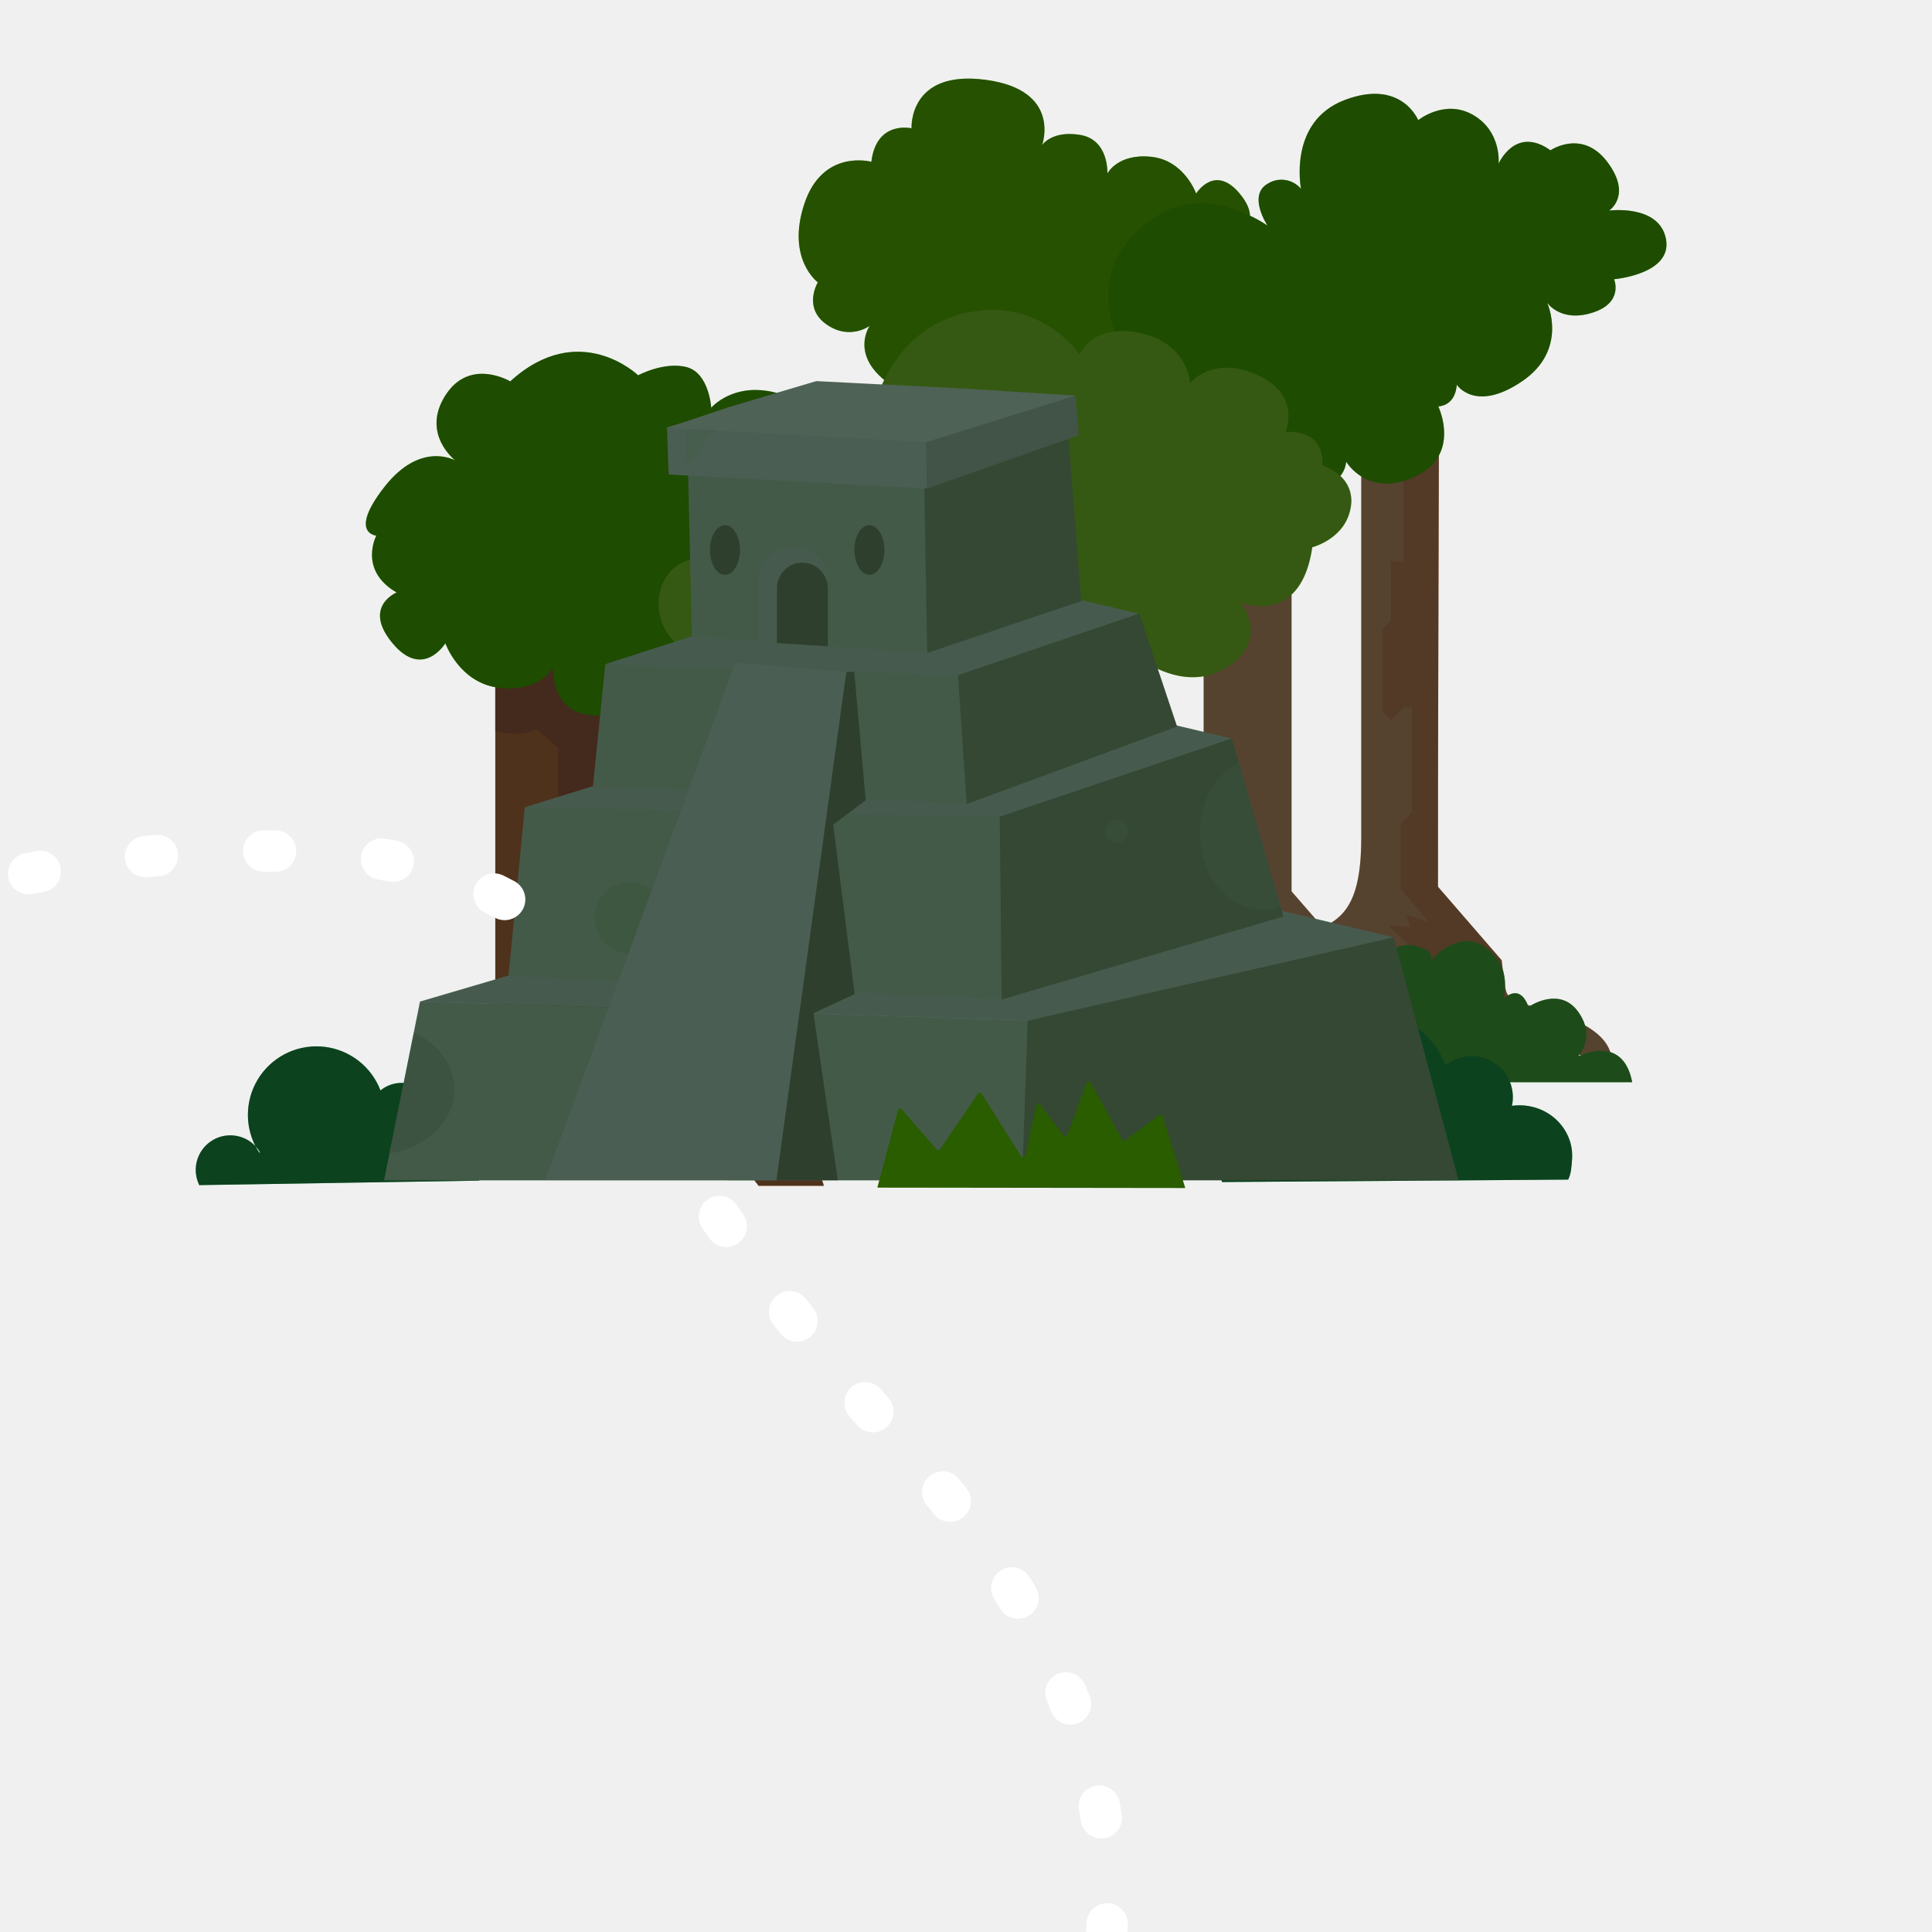
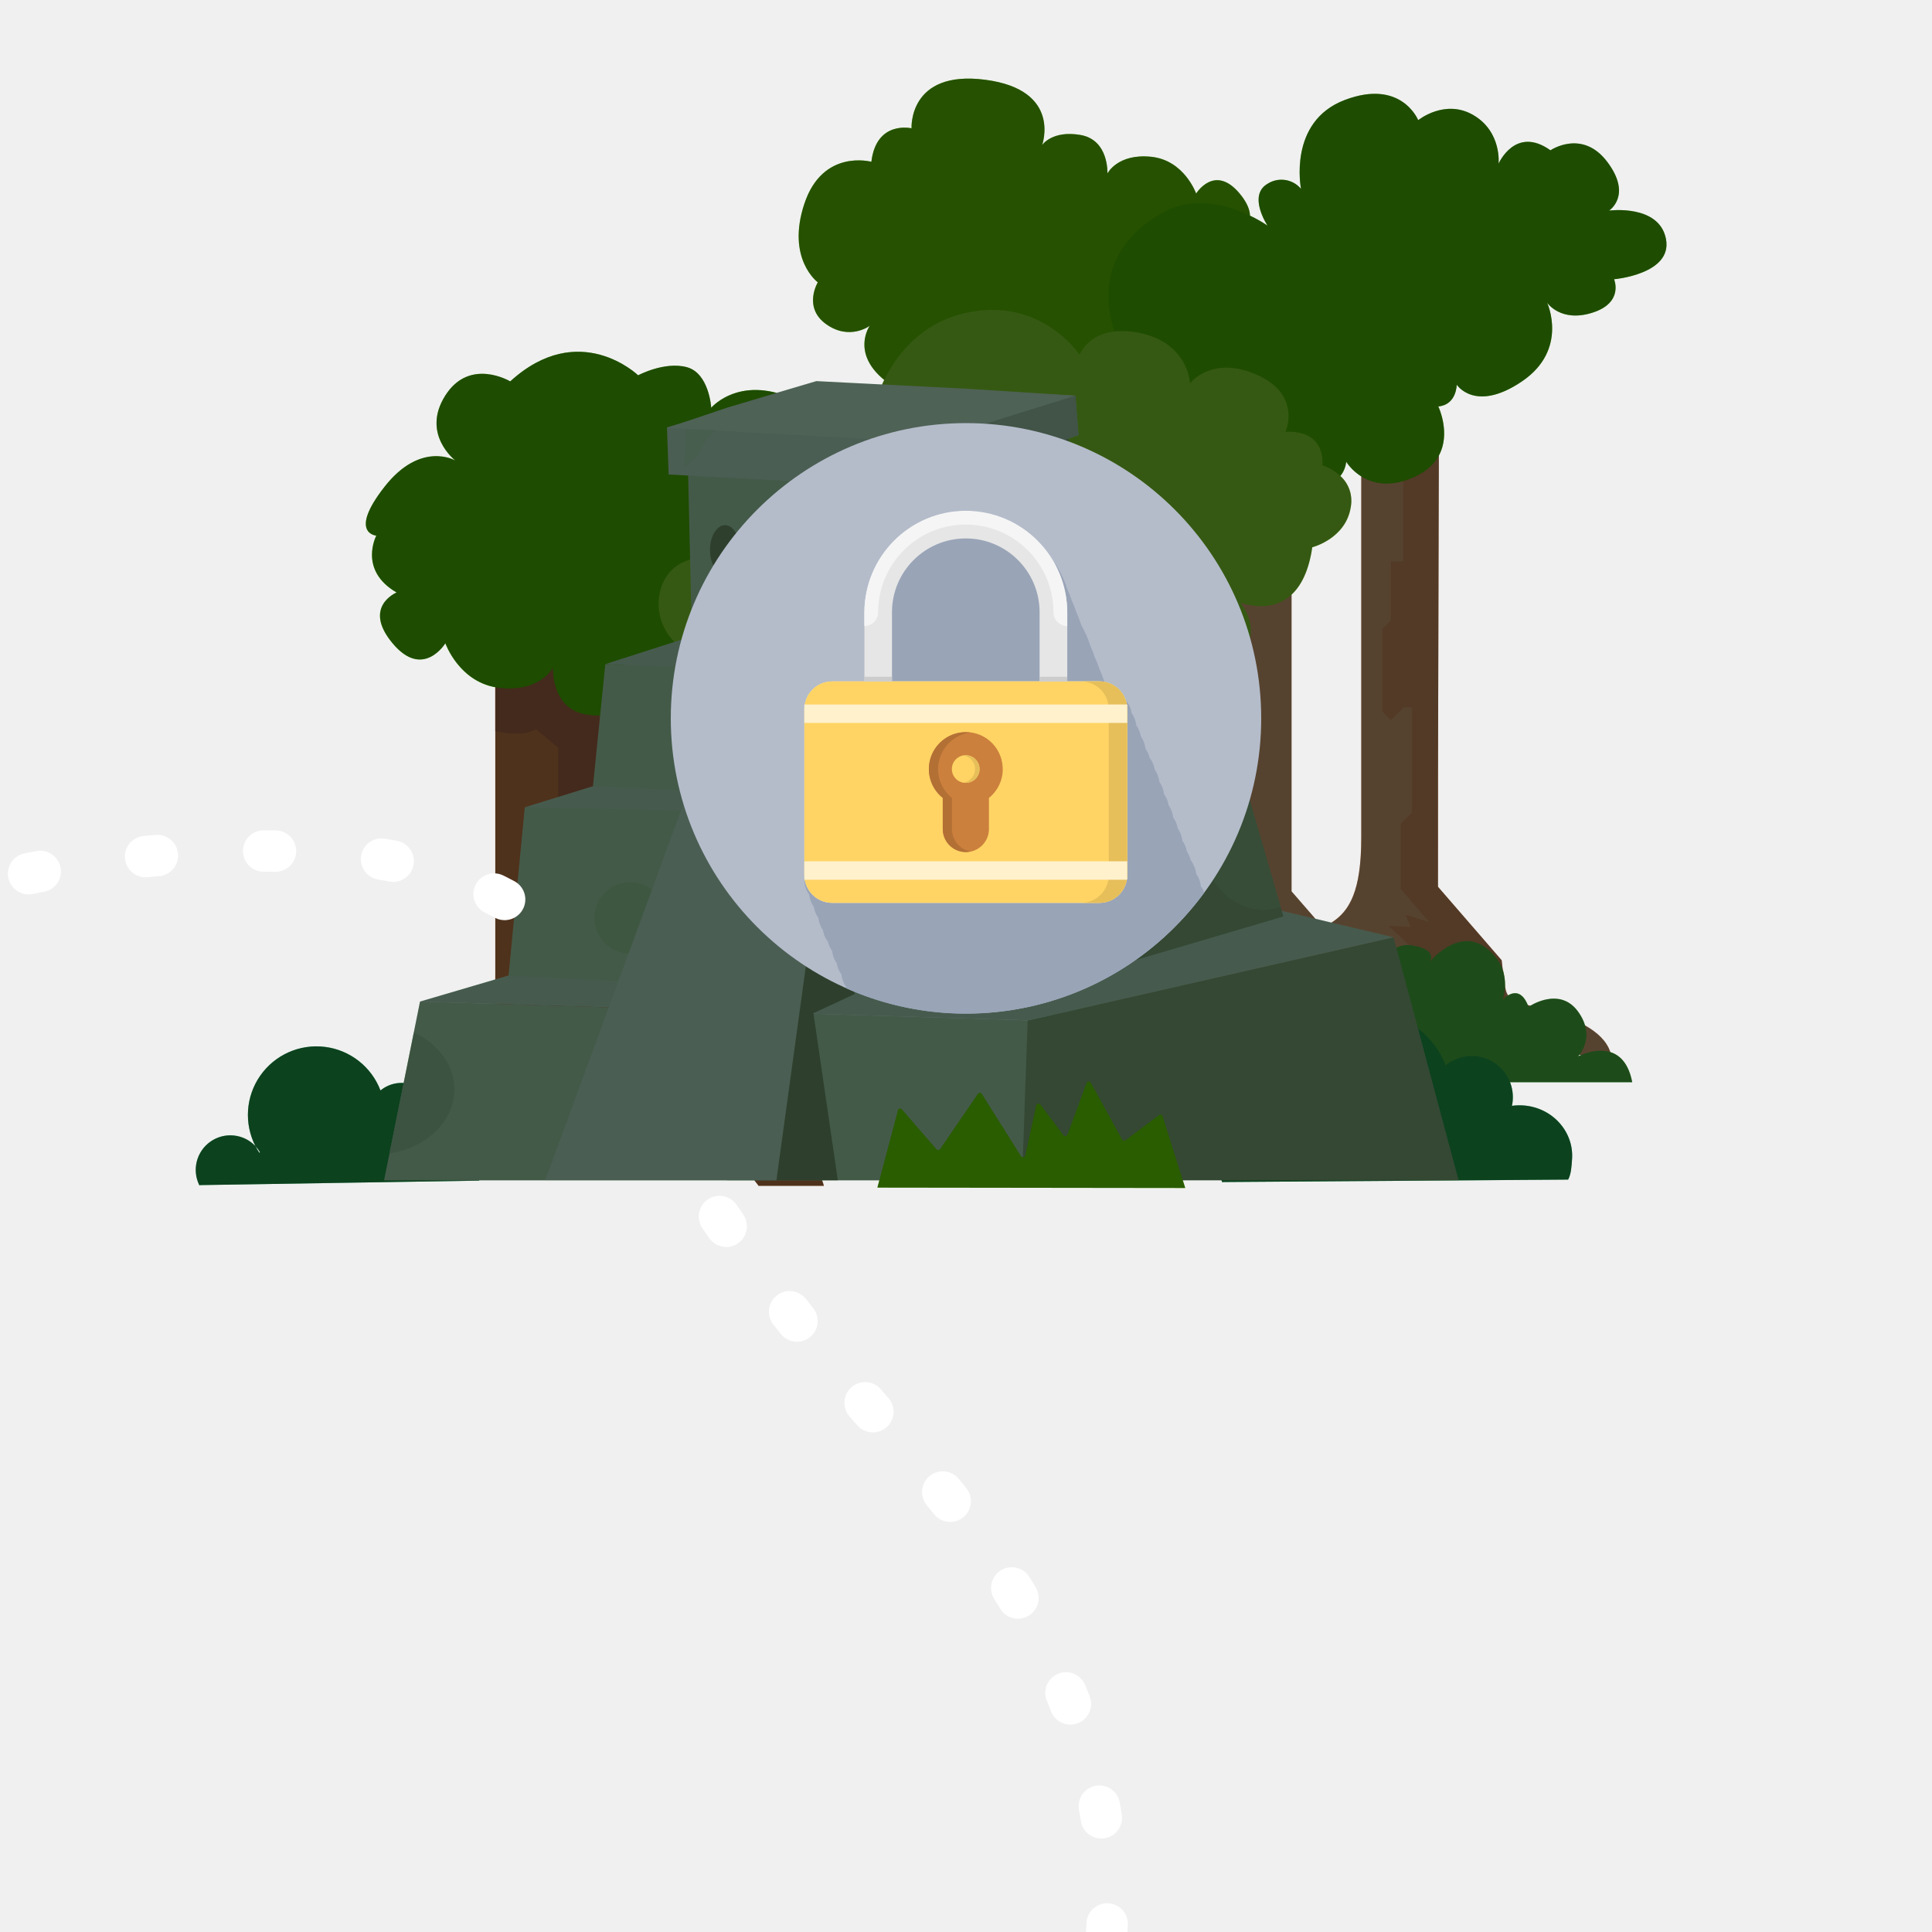
<svg xmlns="http://www.w3.org/2000/svg" width="1000" height="1000" viewBox="0 0 1000 1000">
  <defs>
-     <style>.cls-1{isolation:isolate;}.cls-2{fill:#bd703e;}.cls-3{fill:#a35d3e;}.cls-4{fill:#47a900;}.cls-5{fill:#d09569;}.cls-6{fill:#c58155;}.cls-7{fill:#59b601;}.cls-8{fill:#80c629;}.cls-9{fill:#48a83a;}.cls-10{fill:#1c9343;}.cls-11{fill:#a4c9a1;}.cls-12{fill:#7ea273;}.cls-13{fill:#a9cbac;}.cls-14{fill:#b5d2b7;}.cls-15{fill:#bddbbf;}.cls-16{fill:#6e9064;}.cls-17{fill:#90b991;}.cls-18{fill:#65cd00;}.cls-19{fill:#9cbb9e;}.cls-20{fill:#abd2b0;}.cls-21{fill:#85ac7a;}.cls-22{fill:#96c391;}.cls-23{fill:#6a7273;mix-blend-mode:multiply;}.cls-24{fill:none;stroke:#fff;stroke-linecap:round;stroke-miterlimit:10;stroke-width:21.43px;stroke-dasharray:6.12 55.1;}</style>
+     <style>.cls-1{isolation:isolate;}.cls-2{fill:#bd703e;}.cls-3{fill:#a35d3e;}.cls-4{fill:#47a900;}.cls-5{fill:#d09569;}.cls-6{fill:#c58155;}.cls-7{fill:#59b601;}.cls-8{fill:#80c629;}.cls-9{fill:#48a83a;}.cls-10{fill:#1c9343;}.cls-11{fill:#a4c9a1;}.cls-12{fill:#7ea273;}.cls-13{fill:#a9cbac;}.cls-14{fill:#b5d2b7;}.cls-15{fill:#bddbbf;}.cls-16{fill:#6e9064;}.cls-17{fill:#90b991;}.cls-18{fill:#65cd00;}.cls-19{fill:#9cbb9e;}.cls-20{fill:#abd2b0;}.cls-21{fill:#85ac7a;}.cls-22{fill:#96c391;}.cls-23{fill:#6a7273;mix-blend-mode:multiply;}.cls-24{fill:#b4bcca;}.cls-25{fill:#99a4b7;}.cls-26{fill:#e6e6e6;}.cls-27{fill:#ffd464;}.cls-28{fill:#e6bf5a;}.cls-29{fill:#cc803d;}.cls-30{fill:#b37035;}.cls-31{fill:#f5f5f5;}.cls-32{fill:#fff1cc;}.cls-33{fill:#ccc;}.cls-34{fill:none;stroke:#fff;stroke-linecap:round;stroke-miterlimit:10;stroke-width:21.43px;stroke-dasharray:6.12 55.1;}</style>
  </defs>
  <g class="cls-1">
    <g id="plano_2">
      <path class="cls-2" d="M426.42,613.78H392.63S377,590.4,351,593s-15.57-29.91-32.49-36.4v50.68H186s19.48-48.09,45.48-59.79,24.88-7.79,24.88-62.37V331.42l2.44.14,64.87,3.76h.09V515s18.21,20.8,32.49,37.69-1.29,26,19.51,31.2S422.54,596.89,426.42,613.78Z" />
      <path class="cls-3" d="M325.29,436.78l-1.55.4-34.82,9.16V387l-11.49-9.6c-5.66,3.25-13.7,2.73-21.09,1V336.1l2.44-4.54,5.23-9.71,59.39-1.93.26,15.4.09,5.83Z" />
      <path class="cls-4" d="M194.76,277.26s-9.46,17.87,10.51,29.43c0,0-17.87,7.36-2.1,26.28s27.33,0,27.33,0,7.36,21,28.38,23.12,27.33-10.51,27.33-10.51-1.05,21,16.82,24.17,24.17-6.31,24.17-6.31-12.61,34.68,35.73,41,46.24-30.48,46.24-30.48,22.07,5.26,25.22-21c0,0,30.48,8.41,42-26.28s-8.41-49.4-8.41-49.4,9.46-15.77-5.26-26.28-27.33-1.05-27.33-1.05,14.71-21-17.87-39.94-49.4,1.05-49.4,1.05-1.05-17.87-12.61-21-25.22,4.2-25.22,4.2-30.48-29.43-66.21,3.15c0,0-21-12.61-33.63,7.36s5.26,33.63,5.26,33.63S217.88,227.86,199,252,194.76,277.26,194.76,277.26Z" />
      <path class="cls-5" d="M744.3,199.91V459.76s15.89,18.16,28.37,32.91-1.13,22.69,17,27.23,40.85,11.35,44.25,26.1h-29.5s-13.62-20.42-36.31-18.16-13.62-26.1-28.37-31.77v44.25H624s17-42,39.71-52.2,40.85-6.81,40.85-54.47V196.51Z" />
      <polygon class="cls-6" points="726.3 226.84 726.3 290.56 719.93 290.56 719.93 321.15 715.47 325.61 715.47 368.31 719.93 372.77 726.62 366.08 730.76 366.08 730.76 420.56 725.03 426.3 725.03 460.07 739.68 477.27 727.58 473.45 730.13 479.82 718.66 479.19 746.7 505.31 759.44 535.26 780.47 525.71 777.28 497.03 744.15 458.8 744.78 225.56 726.3 226.84" />
      <path class="cls-5" d="M668.51,163.73V461.38s18.2,20.8,32.5,37.69-1.3,26,19.5,31.2,46.79,13,50.69,29.9H737.4s-15.6-23.4-41.59-20.8-15.6-29.9-32.5-36.39v50.69H530.73s19.5-48.09,45.49-59.79S623,486.08,623,431.49V159.83Z" />
      <path class="cls-7" d="M648.59,146.11s7.8-14.73-8.67-24.26c0,0,14.73-6.07,1.73-21.66s-22.53,0-22.53,0-6.07-17.33-23.4-19.06-22.53,8.67-22.53,8.67.87-17.33-13.86-19.93-19.93,5.2-19.93,5.2,10.4-28.6-29.46-33.79-38.13,25.13-38.13,25.13-18.2-4.33-20.8,17.33c0,0-25.13-6.93-34.66,21.66s6.93,40.73,6.93,40.73-7.8,13,4.33,21.66,22.53.87,22.53.87S438,186,464.88,201.57s40.73-.87,40.73-.87.87,14.73,10.4,17.33,20.8-3.47,20.8-3.47,25.13,24.26,54.59-2.6c0,0,17.33,10.4,27.73-6.07s-4.33-27.73-4.33-27.73,14.73,8.67,30.33-11.26S648.59,146.11,648.59,146.11Z" />
      <path class="cls-4" d="M600.61,110.73c25.71-15.33,55.46,6.07,55.46,6.07s-10.4-15.6,0-21.66a13.27,13.27,0,0,1,17.33,2.6s-6.93-34.66,22.53-45.93,38.13,10.4,38.13,10.4,13.86-11.26,28.6-2.6,13,25.13,13,25.13,8.67-19.93,26.86-6.93c0,0,16.46-11.26,29.46,6.07s.87,25.13.87,25.13,26-3.47,29.46,14.73-26.86,20.8-26.86,20.8,5.2,12.13-11.26,17.33-23.4-5.2-23.4-5.2,11.26,24.26-13,40.73S754,199.11,754,199.11s0,10.4-9.53,11.26c0,0,12.13,25.13-12.13,36.39S696.8,239,696.8,239s-.87,11.26-11.26,10.4-7.8-10.4-7.8-10.4-14.73,13.86-32.93-1.73-11.26-32.93-11.26-32.93-7.8,12.13-22.53.87c0,0-7.8,13.86-21.66,5.2S580.68,180,580.68,180,555.55,137.59,600.61,110.73Z" />
      <path class="cls-8" d="M679.24,283.26s17.33-4.33,19.93-20.8-14.73-21.66-14.73-21.66,2.6-18.2-19.06-17.33c0,0,8.67-19.06-14.73-29.46S616,198.34,616,198.34s-.87-20.8-26-26-31.2,11.26-31.2,11.26-19.93-30.33-58.92-21.66-47.66,49.39-47.66,49.39-6.93-6.07-20.8,8.67-2.6,31.2-2.6,31.2-10.4,0-11.26,8.67,8.67,11.26,8.67,11.26-15.6,6.07-8.67,25.13c0,0-16.46-13-39,1.73,0,0-6.07-15.6-25.13-6.93s-18.2,45.06,14.73,50.26c0,0-18.2,12.13-9.53,30.33,0,0-12.13,27.73,22.53,38.13s48.53-9.53,48.53-9.53,32.93,33.79,68.46,2.6c0,0,7.8,10.4,18.2,2.6s.87-15.6.87-15.6,59.79,13.86,73.66-48.53c0,0,23.4,18.2,45.06,3.47S642,311.85,642,311.85,673.17,324.85,679.24,283.26Z" />
      <path class="cls-9" d="M844.85,560.17H676.51s-3.66-19.52,15.86-22c0,0-6.1-14.64,0-25.62s23.18-11,23.18-11S718,487,731.4,489.42s8.54,8.54,8.54,8.54,14.64-18.3,29.28-7.32,8.54,26.84,8.54,26.84,8.54-9.76,13.42,3.66c0,0,15.86-11,25.62,2.44s0,23.18,0,23.18S840,534.55,844.85,560.17Z" />
    </g>
    <g id="plano1">
      <path class="cls-10" d="M230,581.27a22.74,22.74,0,0,0-5.21.14,14.2,14.2,0,0,0,.33-2.15,17.28,17.28,0,0,0-28.17-14.85,35.48,35.48,0,1,0-64.72,28.84,17.89,17.89,0,0,0-29,20.3l.57-.23-.15.08L248,611.09a15.57,15.57,0,0,0,2.05-6.93C251,592.56,242,582.32,230,581.27Zm-97.75,12a17.82,17.82,0,0,1,2.38,3.18l-.41.2A27.91,27.91,0,0,1,132.23,593.27Z" />
      <path class="cls-10" d="M789,572.22a28,28,0,0,0-6.42.17,17.51,17.51,0,0,0,.41-2.65,21.3,21.3,0,0,0-34.72-18.31A43.74,43.74,0,1,0,668.48,587a22.06,22.06,0,0,0-35.76,25l.71-.28-.19.1,178.42-1.26c1.6-3,1.73-6.63,2-10.14C814.94,586.14,803.87,573.52,789,572.22ZM668.5,587a22,22,0,0,1,2.94,3.92l-.5.25A34.4,34.4,0,0,1,668.5,587Z" />
      <polygon class="cls-11" points="532.13 610.92 198.8 610.92 217.4 518.42 532.13 528.15 532.13 610.92" />
      <polygon class="cls-12" points="754.98 610.92 529 610.92 531.92 528.15 721.33 485.14 754.98 610.92" />
      <polygon class="cls-13" points="217.4 518.42 532.57 528.15 721.33 485.14 623.9 462.1 363.99 475.19 217.4 518.42" />
      <polygon class="cls-13" points="271.65 417.84 503.5 429.82 637.6 382.28 540.17 359.23 415.91 373.19 271.65 417.84" />
      <polygon class="cls-13" points="313.09 343.79 489.15 353.27 589.76 317.69 477.11 291.16 313.09 343.79" />
      <polygon class="cls-11" points="519.31 517.36 263.21 505.22 271.63 417.83 517.95 422.71 519.31 517.36" />
      <polygon class="cls-12" points="664.29 474.37 518.45 517.38 517.46 422.71 637.61 382.22 664.29 474.37" />
      <polygon class="cls-11" points="501 416.19 306.91 406.99 313.29 343.93 496.92 349.46 501 416.19" />
      <polygon class="cls-12" points="609.25 376.07 500.34 416.2 495.85 349.46 589.67 317.56 609.25 376.07" />
      <polygon class="cls-11" points="480.51 337.99 358.14 329.69 355.69 225.38 478.67 232.47 480.51 337.99" />
      <polygon class="cls-12" points="559.65 311.13 479.9 337.99 478.06 232.47 551.67 208.43 559.65 311.13" />
      <polygon class="cls-14" points="346.09 245.61 479.58 252.8 558.25 225.18 556.6 204.82 423.24 197.96 345.21 221.19 346.09 245.61" />
      <polygon class="cls-15" points="479.38 228.88 556.68 204.8 500.45 201.22 422.54 197.24 376.5 210.95 345.43 221.45 479.38 228.88" />
      <polygon class="cls-16" points="433.67 610.92 376.26 610.92 438.26 347.78 442.18 347.78 448.11 414.2 431.27 426.78 442.37 514.52 421.04 524.43 433.67 610.92" />
      <path class="cls-13" d="M402.16,304.7a13.16,13.16,0,1,1,26.31,0v23.94h0V300.1c0-9.61-7.75-16.91-17.35-16.91h-.83c-9.61,0-17.7,7.3-17.7,16.91v32.09l9.57.5Z" />
      <path class="cls-16" d="M415.32,291.21a13.25,13.25,0,0,0-13.16,13.48v28.16l26.31,1.66V304.7A13.25,13.25,0,0,0,415.32,291.21Z" />
      <ellipse class="cls-16" cx="375.25" cy="284.68" rx="7.77" ry="12.86" />
      <ellipse class="cls-16" cx="450" cy="284.68" rx="7.77" ry="12.86" />
      <path class="cls-17" d="M235.18,563.86c0-12.67-8.48-23.67-21-29.45L201.59,597C220.69,594.15,235.18,580.43,235.18,563.86Z" />
      <path class="cls-18" d="M454.13,614.7l159.34.2-11.68-37.08a1.24,1.24,0,0,0-1.92-.62L582.6,590.15a1.24,1.24,0,0,1-1.83-.39l-16.16-29.38a1.24,1.24,0,0,0-2.24.17l-9.83,26.67a1.24,1.24,0,0,1-2.15.31l-11.86-15.82a1.24,1.24,0,0,0-2.2.48L530.71,598a1.24,1.24,0,0,1-2.26.4l-20.25-32.22a1.24,1.24,0,0,0-2.07,0l-19.48,28.47a1.24,1.24,0,0,1-2,.11l-17.83-20.58a1.24,1.24,0,0,0-2.17.94Z" />
      <polygon class="cls-19" points="479.73 252.92 479.38 228.88 556.68 204.8 558.25 225.18 479.73 252.92" />
      <polygon class="cls-20" points="370.59 222.51 365.64 227.46 361.3 235.96 354.15 241.95 354.98 222.13 370.59 222.51" />
      <path class="cls-21" d="M641.18,394.54c-11.83,6-20.14,20.17-20.14,36.67,0,22,14.73,39.77,32.89,39.77a27.59,27.59,0,0,0,8.94-1.53Z" />
      <circle class="cls-21" cx="577.98" cy="430.31" r="5.98" />
      <circle class="cls-22" cx="326.18" cy="475.1" r="18.52" />
      <polygon class="cls-14" points="282.25 610.92 401.86 610.92 438.04 347.78 380.63 342.99 282.25 610.92" />
    </g>
    <g id="bloqueados">
      <path class="cls-23" d="M862.31,123.72c-3.47-18.2-29.46-14.73-29.46-14.73s12.13-7.8-.87-25.13-29.46-6.07-29.46-6.07c-18.2-13-26.86,6.93-26.86,6.93s1.73-16.46-13-25.13-28.6,2.6-28.6,2.6-8.67-21.66-38.13-10.4S673.4,97.73,673.4,97.73a13.27,13.27,0,0,0-17.33-2.6c-10.4,6.07,0,21.66,0,21.66a65.32,65.32,0,0,0-9.07-5.17c-.09-3-1.5-6.81-5.34-11.43-13-15.6-22.53,0-22.53,0s-6.07-17.33-23.4-19.06-22.53,8.67-22.53,8.67.87-17.33-13.86-19.93-19.93,5.2-19.93,5.2,10.4-28.6-29.46-33.79-38.13,25.13-38.13,25.13-18.2-4.33-20.8,17.33c0,0-25.13-6.93-34.66,21.66s6.93,40.73,6.93,40.73-7.8,13,4.33,21.66,22.53.87,22.53.87-9.71,13.88,7.51,28c-.4.8-.77,1.59-1.11,2.35l-34-1.74L402,203.35c-22.37-5.94-33.86,7.7-33.86,7.7s-1.05-17.87-12.61-21-25.22,4.2-25.22,4.2-30.48-29.43-66.21,3.15c0,0-21-12.61-33.63,7.36s5.26,33.63,5.26,33.63S217.88,227.86,199,252s-4.2,25.22-4.2,25.22-9.46,17.87,10.51,29.43c0,0-17.87,7.36-2.1,26.28s27.33,0,27.33,0,6.77,19.3,25.84,22.76V485.13c0,8.64,0,15.81,0,21.82L217.4,518.42l38.53,1.19h0l-38.53-1.19-3.22,16-5.25,26.13a17.17,17.17,0,0,0-12,3.87,35.48,35.48,0,1,0-64.72,28.84,17.89,17.89,0,0,0-29,20.3l.57-.23-.15.08L248,611.09l.09-.17H390.42c1.45,1.74,2.21,2.87,2.21,2.87h33.79a19.21,19.21,0,0,0-.91-2.87h29.63l-1,3.78,159.34.2-1.26-4h20c.16.37.32.74.5,1.1l.71-.28-.19.1,178.42-1.26c1.6-3,1.73-6.63,2-10.14,1.24-14.29-9.83-26.92-24.7-28.21a28,28,0,0,0-6.42.17,17.51,17.51,0,0,0,.41-2.65,21.19,21.19,0,0,0-1.37-9.57h63.24c-1.87-9.79-6.41-14.05-11.31-15.59-1.87-5.75-6.77-10.24-13.11-13.84a23.22,23.22,0,0,0-3.64-7.17c-8.32-11.44-21.06-5.15-24.64-3l-1.35-.34c-3.07-7.47-7.39-6.68-10.2-5A10.46,10.46,0,0,1,779,509.7a23.91,23.91,0,0,0-.58-5.38,22.69,22.69,0,0,0-.64-2.64l-.52-4.65L744.3,459V402.39l.46-166.62c6.3-11.7-.3-25.39-.3-25.39,9.53-.87,9.53-11.27,9.53-11.27s9.53,14.73,33.79-1.73,13-40.73,13-40.73,6.93,10.4,23.4,5.2,11.26-17.33,11.26-17.33S865.77,141.92,862.31,123.72ZM134.21,596.66a27.91,27.91,0,0,1-2-3.39,17.82,17.82,0,0,1,2.38,3.18ZM609.07,375.53l-9.81-29.3c6,2.78,14.57,5.39,23.75,3.81v28.79ZM696.8,239a25.43,25.43,0,0,0,7.79,7.59v187.1c0,27.42-6,37.94-15.44,43.87l-8.3-2c-7.08-8.18-12.34-14.19-12.34-14.19V307.77c4.82-4.48,8.9-12,10.72-24.52,0,0,17.33-4.33,19.93-20.8a17.38,17.38,0,0,0-5.4-16.11A14.2,14.2,0,0,0,696.8,239ZM421.08,524.72h0L532,528.13h-.05ZM817.44,546h1c-1,.43-1.66.75-1.66.75S817.05,546.49,817.44,546Z" />
+       <path class="cls-24" d="M652.8,371.8A152.8,152.8,0,1,1,500,219,152.8,152.8,0,0,1,652.8,371.8Zm0,0" />
+       <path class="cls-25" d="M623.31,462a11.85,11.85,0,0,0-1.73-3.28,13.37,13.37,0,0,0-2.42-6.43,15.13,15.13,0,0,0-2.79-7,15.66,15.66,0,0,0-2.08-4.63,13.05,13.05,0,0,0-2.28-5.5,14.59,14.59,0,0,0-2.46-6.51,12.53,12.53,0,0,0-2.3-5.53,14,14,0,0,0-2.44-6.47,11.93,11.93,0,0,0-2.32-5.59,13.36,13.36,0,0,0-2.41-6.42,14.88,14.88,0,0,0-2.46-6.49,13,13,0,0,0-2.56-5.93,13,13,0,0,0-2.14-4.68,14.49,14.49,0,0,0-2.46-6.5,12.41,12.41,0,0,0-2.31-5.56,13.85,13.85,0,0,0-2.43-6.45,12,12,0,0,0-2.95-6.37,14.41,14.41,0,0,0-11.07-9.75l-.27-.59a51.66,51.66,0,0,0-2.39-6.11,51.72,51.72,0,0,0-2.39-6.12,52.14,52.14,0,0,0-2.39-6.11,52.37,52.37,0,0,0-4.05-9.42c-.23-.54-.48-1.06-.72-1.59a51.66,51.66,0,0,0-2.39-6.11,51.77,51.77,0,0,0-2.39-6.12,52.19,52.19,0,0,0-2.39-6.11,52.38,52.38,0,0,0-7.22-14.44,52.51,52.51,0,0,0-97.75,26.68V352.7H430.65A14.37,14.37,0,0,0,416.32,367v88.4A13.11,13.11,0,0,0,418.8,463a14.78,14.78,0,0,0,2.45,6.47,12.83,12.83,0,0,0,2.31,5.6,14.15,14.15,0,0,0,2.42,6.43,12.3,12.3,0,0,0,2.57,6,12.49,12.49,0,0,0,2.16,4.72,13.76,13.76,0,0,0,2.42,6.43,11.86,11.86,0,0,0,2.35,5.64,13.13,13.13,0,0,0,2.4,6.4c0,.29.1.58.16.87A152.75,152.75,0,0,0,623.31,462Zm0,0" />
+       <path class="cls-26" d="M583.45,453a14.37,14.37,0,0,1-14.32,14.32H430.65A14.37,14.37,0,0,1,416.32,453V367a14.37,14.37,0,0,1,14.33-14.32H569.12A14.37,14.37,0,0,1,583.45,367Zm0,0" />
+       <path class="cls-27" d="M583.45,453a14.37,14.37,0,0,1-14.32,14.32H430.65A14.37,14.37,0,0,1,416.32,453V367a14.37,14.37,0,0,1,14.33-14.32H569.12A14.37,14.37,0,0,1,583.45,367Zm0,0" />
+       <path class="cls-28" d="M569.12,352.7h-9.55A14.37,14.37,0,0,1,573.9,367v86a14.37,14.37,0,0,1-14.32,14.32h9.55A14.37,14.37,0,0,0,583.45,453V367a14.37,14.37,0,0,0-14.32-14.32Zm0,0" />
+       <path class="cls-26" d="M461.69,352.7V316.89a38.2,38.2,0,0,1,76.4,0V352.7h14.33V316.89a52.53,52.53,0,0,0-105.05,0V352.7Zm0,0" />
+       <path class="cls-29" d="M519,398.06a19.1,19.1,0,1,0-31,14.9V429.1a11.94,11.94,0,0,0,23.88,0V413a19.05,19.05,0,0,0,7.16-14.9Zm0,0" />
+       <path class="cls-30" d="M492.73,429.1V413a19.08,19.08,0,0,1,9.55-33.83,19.5,19.5,0,0,0-2.39-.16,19.09,19.09,0,0,0-11.94,34V429.1A11.94,11.94,0,0,0,499.89,441a11.69,11.69,0,0,0,2.39-.25,11.93,11.93,0,0,1-9.55-11.69Zm0,0" />
+       <path class="cls-31" d="M499.89,264.36a52.58,52.58,0,0,0-52.52,52.52v7.16a7.16,7.16,0,0,0,7.16-7.16,45.36,45.36,0,1,1,90.73,0,7.16,7.16,0,0,0,7.16,7.16v-7.16a52.58,52.58,0,0,0-52.53-52.52Zm0,0" />
+       <path class="cls-27" d="M507,398.06a7.16,7.16,0,1,1-7.16-7.16,7.16,7.16,0,0,1,7.16,7.16Zm0,0" />
+       <path class="cls-28" d="M499.89,390.9a7.3,7.3,0,0,0-1.19.12,7.14,7.14,0,0,1,0,14.09,7.65,7.65,0,0,0,1.19.12,7.16,7.16,0,1,0,0-14.33Zm0,0" />
+       <rect class="cls-32" x="416.32" y="364.64" width="167.13" height="9.55" />
+       <rect class="cls-32" x="416.32" y="445.81" width="167.13" height="9.55" />
+       <rect class="cls-33" x="447.36" y="350.31" width="14.32" height="2.39" />
+       <rect class="cls-33" x="538.09" y="350.31" width="14.32" height="2.39" />
    </g>
    <g id="camino_bloqueado" data-name="camino bloqueado">
-       <path class="cls-24" d="M261.19,465.55c-22.44-12.07-51.89-21.35-90.42-23.92C122,438.39,58.72,441.39-7.33,457" />
-       <path class="cls-24" d="M572.75,1001.93c5.22-79.54-22.3-161.43-104.51-252.7C413,687.86,379.84,642.54,360,610.56" />
+       <path class="cls-34" d="M261.19,465.55c-22.44-12.07-51.89-21.35-90.42-23.92C122,438.39,58.72,441.39-7.33,457" />
+       <path class="cls-34" d="M572.75,1001.93c5.22-79.54-22.3-161.43-104.51-252.7C413,687.86,379.84,642.54,360,610.56" />
    </g>
  </g>
</svg>
